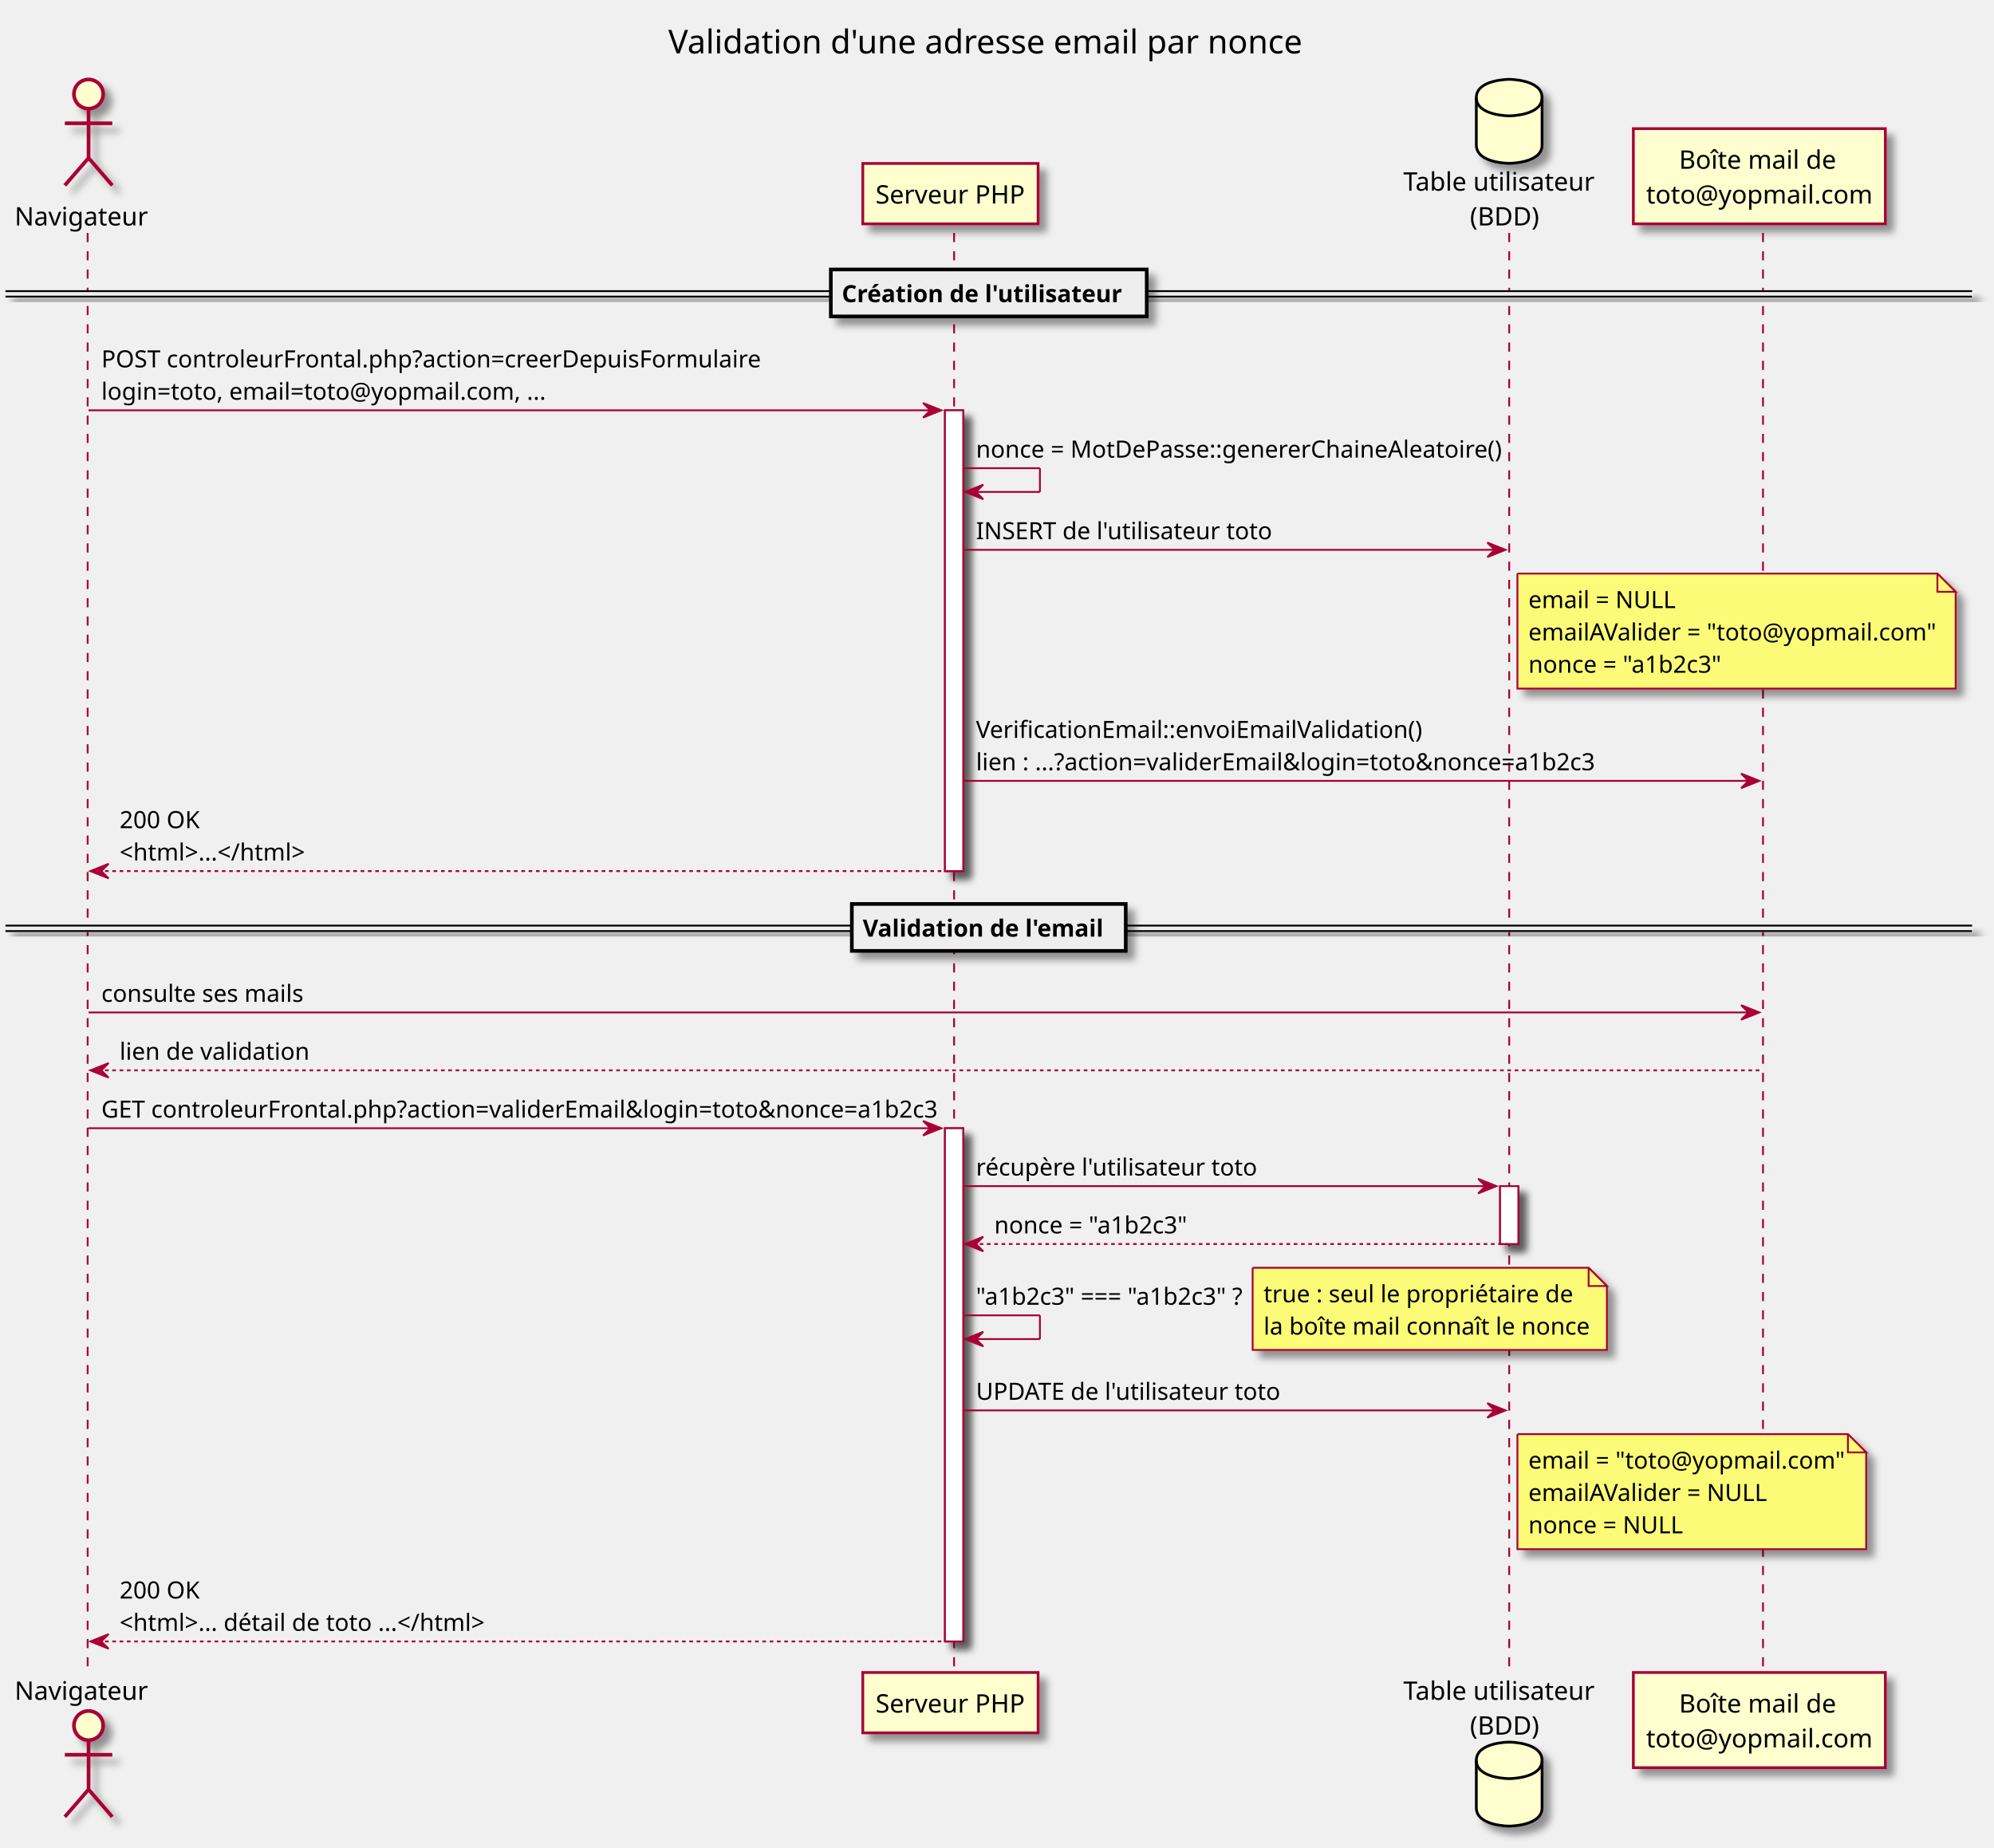
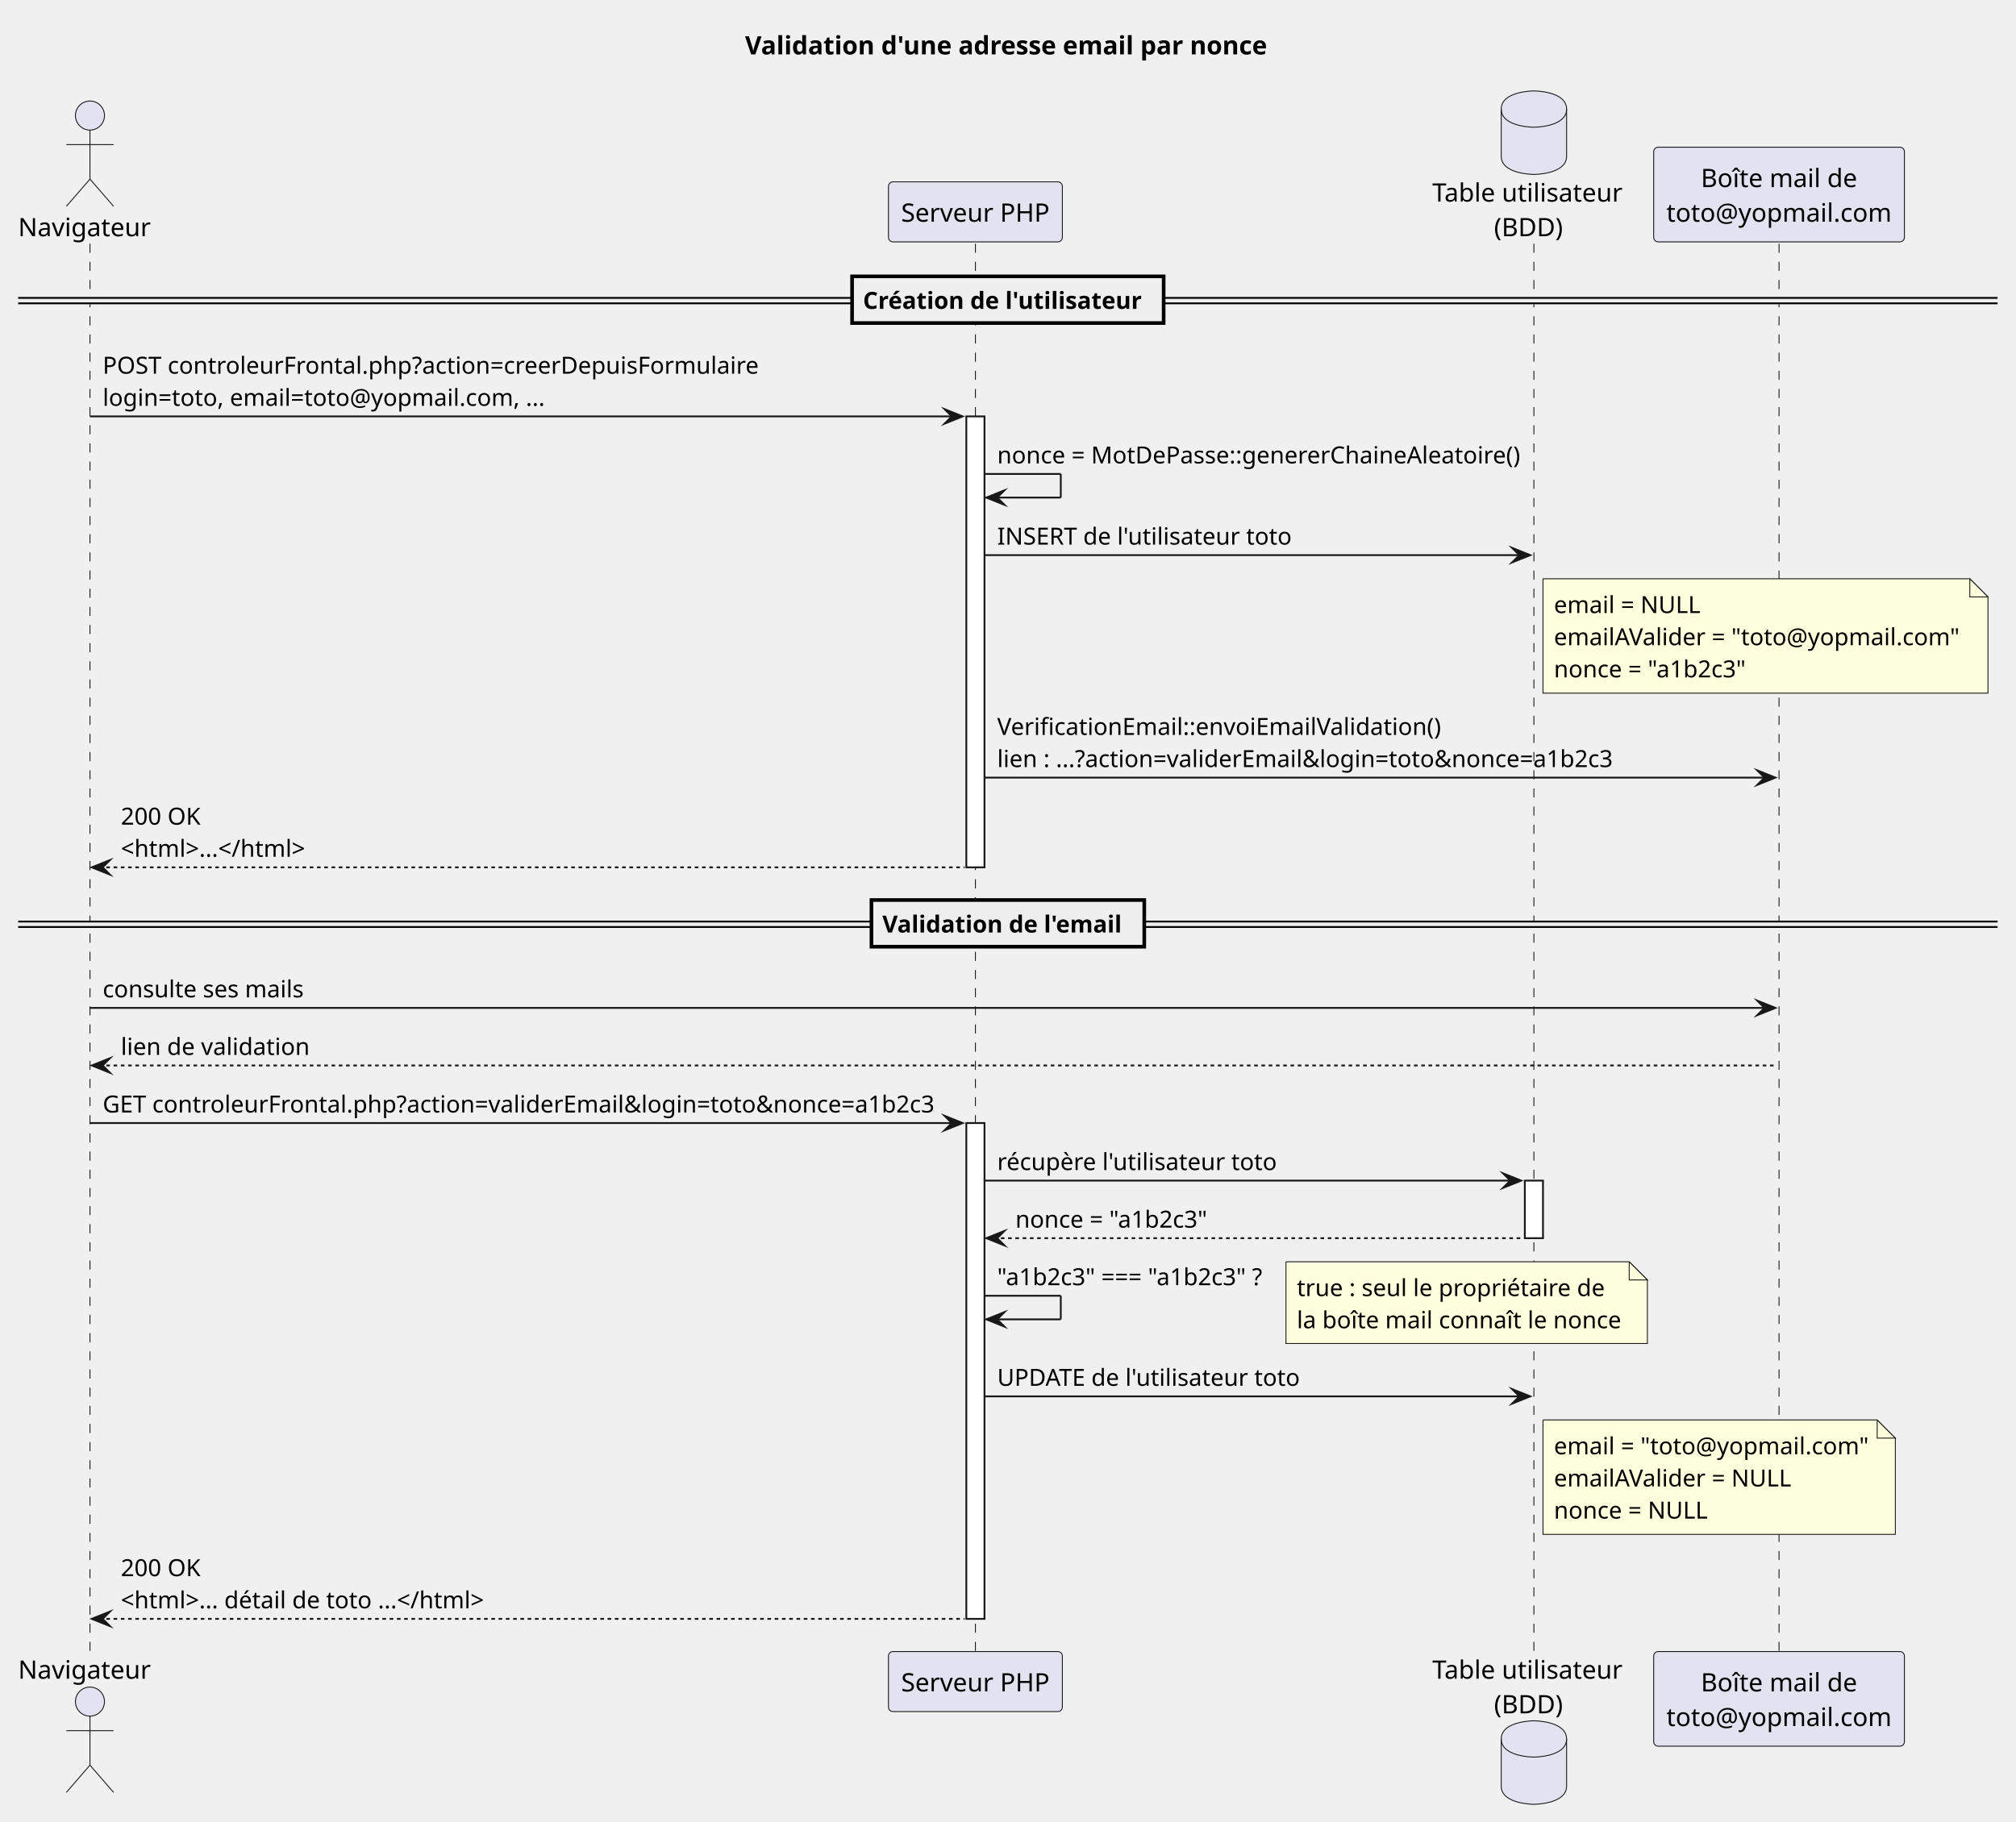
- <svg xmlns="http://www.w3.org/2000/svg" contentScriptType="application/ecmascript" contentStyleType="text/css" height="1012px" preserveAspectRatio="none" style="width:1092px;height:1012px;" version="1.1" viewBox="0 0 1092 1012" width="1092px" zoomAndPan="magnify">
-   <defs>
-     <filter height="300%" id="f13girs943r6we" width="300%" x="-1" y="-1">
-       <feGaussianBlur result="blurOut" stdDeviation="2.0" />
-       <feColorMatrix in="blurOut" result="blurOut2" type="matrix" values="0 0 0 0 0 0 0 0 0 0 0 0 0 0 0 0 0 0 .4 0" />
-       <feOffset dx="4.0" dy="4.0" in="blurOut2" result="blurOut3" />
-       <feBlend in="SourceGraphic" in2="blurOut3" mode="normal" />
-     </filter>
-   </defs>
-   <g>
-     <text fill="#000000" font-family="sans-serif" font-size="18" lengthAdjust="spacingAndGlyphs" textLength="351" x="366" y="29.242">Validation d'une adresse email par nonce</text>
-     <rect fill="#FFFFFF" filter="url(#f13girs943r6we)" height="252.354" style="stroke: #A80036; stroke-width: 1.0;" width="10" x="517.5" y="224.702" />
-     <rect fill="#FFFFFF" filter="url(#f13girs943r6we)" height="281.06" style="stroke: #A80036; stroke-width: 1.0;" width="10" x="517.5" y="617.88" />
-     <rect fill="#FFFFFF" filter="url(#f13girs943r6we)" height="31.706" style="stroke: #A80036; stroke-width: 1.0;" width="10" x="821.5" y="649.586" />
-     <line style="stroke: #A80036; stroke-width: 1.0; stroke-dasharray: 5.0,5.0;" x1="48" x2="48" y1="127.584" y2="916.94" />
-     <line style="stroke: #A80036; stroke-width: 1.0; stroke-dasharray: 5.0,5.0;" x1="522.5" x2="522.5" y1="127.584" y2="916.94" />
-     <line style="stroke: #A80036; stroke-width: 1.0; stroke-dasharray: 5.0,5.0;" x1="826.5" x2="826.5" y1="127.584" y2="916.94" />
-     <line style="stroke: #A80036; stroke-width: 1.0; stroke-dasharray: 5.0,5.0;" x1="965.5" x2="965.5" y1="127.584" y2="916.94" />
-     <text fill="#000000" font-family="sans-serif" font-size="14" lengthAdjust="spacingAndGlyphs" textLength="75" x="8" y="123.482">Navigateur</text>
-     <ellipse cx="48.5" cy="51.516" fill="#FEFECE" filter="url(#f13girs943r6we)" rx="8" ry="8" style="stroke: #A80036; stroke-width: 2.0;" />
-     <path d="M48.5,59.516 L48.5,86.516 M35.5,67.516 L61.5,67.516 M48.5,86.516 L35.5,101.516 M48.5,86.516 L61.5,101.516 " fill="none" filter="url(#f13girs943r6we)" style="stroke: #A80036; stroke-width: 2.0;" />
-     <text fill="#000000" font-family="sans-serif" font-size="14" lengthAdjust="spacingAndGlyphs" textLength="75" x="8" y="930.906">Navigateur</text>
-     <ellipse cx="48.5" cy="945.008" fill="#FEFECE" filter="url(#f13girs943r6we)" rx="8" ry="8" style="stroke: #A80036; stroke-width: 2.0;" />
-     <path d="M48.5,953.008 L48.5,980.008 M35.5,961.008 L61.5,961.008 M48.5,980.008 L35.5,995.008 M48.5,980.008 L61.5,995.008 " fill="none" filter="url(#f13girs943r6we)" style="stroke: #A80036; stroke-width: 2.0;" />
-     <rect fill="#FEFECE" filter="url(#f13girs943r6we)" height="33.068" style="stroke: #A80036; stroke-width: 1.5;" width="96" x="472.5" y="89.516" />
-     <text fill="#000000" font-family="sans-serif" font-size="14" lengthAdjust="spacingAndGlyphs" textLength="82" x="479.5" y="111.482">Serveur PHP</text>
-     <rect fill="#FEFECE" filter="url(#f13girs943r6we)" height="33.068" style="stroke: #A80036; stroke-width: 1.5;" width="96" x="472.5" y="915.94" />
-     <text fill="#000000" font-family="sans-serif" font-size="14" lengthAdjust="spacingAndGlyphs" textLength="82" x="479.5" y="937.906">Serveur PHP</text>
-     <text fill="#000000" font-family="sans-serif" font-size="14" lengthAdjust="spacingAndGlyphs" textLength="110" x="768.5" y="104.414">Table utilisateur</text>
-     <text fill="#000000" font-family="sans-serif" font-size="14" lengthAdjust="spacingAndGlyphs" textLength="37" x="805" y="123.482">(BDD)</text>
-     <path d="M808.5,53.448 C808.5,43.448 826.5,43.448 826.5,43.448 C826.5,43.448 844.5,43.448 844.5,53.448 L844.5,79.448 C844.5,89.448 826.5,89.448 826.5,89.448 C826.5,89.448 808.5,89.448 808.5,79.448 L808.5,53.448 " fill="#FEFECE" filter="url(#f13girs943r6we)" style="stroke: #000000; stroke-width: 1.5;" />
-     <path d="M808.5,53.448 C808.5,63.448 826.5,63.448 826.5,63.448 C826.5,63.448 844.5,63.448 844.5,53.448 " fill="none" style="stroke: #000000; stroke-width: 1.5;" />
-     <text fill="#000000" font-family="sans-serif" font-size="14" lengthAdjust="spacingAndGlyphs" textLength="110" x="768.5" y="930.906">Table utilisateur</text>
-     <text fill="#000000" font-family="sans-serif" font-size="14" lengthAdjust="spacingAndGlyphs" textLength="37" x="805" y="949.974">(BDD)</text>
-     <path d="M808.5,964.076 C808.5,954.076 826.5,954.076 826.5,954.076 C826.5,954.076 844.5,954.076 844.5,964.076 L844.5,990.076 C844.5,1000.076 826.5,1000.076 826.5,1000.076 C826.5,1000.076 808.5,1000.076 808.5,990.076 L808.5,964.076 " fill="#FEFECE" filter="url(#f13girs943r6we)" style="stroke: #000000; stroke-width: 1.5;" />
-     <path d="M808.5,964.076 C808.5,974.076 826.5,974.076 826.5,974.076 C826.5,974.076 844.5,974.076 844.5,964.076 " fill="none" style="stroke: #000000; stroke-width: 1.5;" />
-     <rect fill="#FEFECE" filter="url(#f13girs943r6we)" height="52.136" style="stroke: #A80036; stroke-width: 1.5;" width="138" x="894.5" y="70.448" />
-     <text fill="#000000" font-family="sans-serif" font-size="14" lengthAdjust="spacingAndGlyphs" textLength="88" x="919.5" y="92.414">Boîte mail de</text>
-     <text fill="#000000" font-family="sans-serif" font-size="14" lengthAdjust="spacingAndGlyphs" textLength="124" x="901.5" y="111.482">toto@yopmail.com</text>
-     <rect fill="#FEFECE" filter="url(#f13girs943r6we)" height="52.136" style="stroke: #A80036; stroke-width: 1.5;" width="138" x="894.5" y="915.94" />
-     <text fill="#000000" font-family="sans-serif" font-size="14" lengthAdjust="spacingAndGlyphs" textLength="88" x="919.5" y="937.906">Boîte mail de</text>
-     <text fill="#000000" font-family="sans-serif" font-size="14" lengthAdjust="spacingAndGlyphs" textLength="124" x="901.5" y="956.974">toto@yopmail.com</text>
-     <rect fill="#FFFFFF" filter="url(#f13girs943r6we)" height="252.354" style="stroke: #A80036; stroke-width: 1.0;" width="10" x="517.5" y="224.702" />
-     <rect fill="#FFFFFF" filter="url(#f13girs943r6we)" height="281.06" style="stroke: #A80036; stroke-width: 1.0;" width="10" x="517.5" y="617.88" />
-     <rect fill="#FFFFFF" filter="url(#f13girs943r6we)" height="31.706" style="stroke: #A80036; stroke-width: 1.0;" width="10" x="821.5" y="649.586" />
-     <rect fill="#EEEEEE" filter="url(#f13girs943r6we)" height="3" style="stroke: #EEEEEE; stroke-width: 1.0;" width="1077" x="3" y="159.437" />
-     <line style="stroke: #000000; stroke-width: 1.0;" x1="3" x2="1080" y1="159.437" y2="159.437" />
-     <line style="stroke: #000000; stroke-width: 1.0;" x1="3" x2="1080" y1="162.437" y2="162.437" />
-     <rect fill="#EEEEEE" filter="url(#f13girs943r6we)" height="25.706" style="stroke: #000000; stroke-width: 2.0;" width="173" x="455" y="147.584" />
-     <text fill="#000000" font-family="sans-serif" font-size="13" font-weight="bold" lengthAdjust="spacingAndGlyphs" textLength="156" x="461" y="165.481">Création de l'utilisateur</text>
-     <polygon fill="#A80036" points="505.5,220.702,515.5,224.702,505.5,228.702,509.5,224.702" style="stroke: #A80036; stroke-width: 1.0;" />
-     <line style="stroke: #A80036; stroke-width: 1.0;" x1="48.5" x2="511.5" y1="224.702" y2="224.702" />
-     <text fill="#000000" font-family="sans-serif" font-size="13" lengthAdjust="spacingAndGlyphs" textLength="354" x="55.5" y="201.187">POST controleurFrontal.php?action=creerDepuisFormulaire</text>
-     <text fill="#000000" font-family="sans-serif" font-size="13" lengthAdjust="spacingAndGlyphs" textLength="238" x="55.5" y="218.893">login=toto, email=toto@yopmail.com, ...</text>
-     <line style="stroke: #A80036; stroke-width: 1.0;" x1="527.5" x2="569.5" y1="256.408" y2="256.408" />
-     <line style="stroke: #A80036; stroke-width: 1.0;" x1="569.5" x2="569.5" y1="256.408" y2="269.408" />
-     <line style="stroke: #A80036; stroke-width: 1.0;" x1="528.5" x2="569.5" y1="269.408" y2="269.408" />
-     <polygon fill="#A80036" points="538.5,265.408,528.5,269.408,538.5,273.408,534.5,269.408" style="stroke: #A80036; stroke-width: 1.0;" />
-     <text fill="#000000" font-family="sans-serif" font-size="13" lengthAdjust="spacingAndGlyphs" textLength="280" x="534.5" y="250.599">nonce = MotDePasse::genererChaineAleatoire()</text>
-     <polygon fill="#A80036" points="814.5,297.114,824.5,301.114,814.5,305.114,818.5,301.114" style="stroke: #A80036; stroke-width: 1.0;" />
-     <line style="stroke: #A80036; stroke-width: 1.0;" x1="527.5" x2="820.5" y1="301.114" y2="301.114" />
-     <text fill="#000000" font-family="sans-serif" font-size="13" lengthAdjust="spacingAndGlyphs" textLength="159" x="534.5" y="295.305">INSERT de l'utilisateur toto</text>
-     <path d="M831,314.114 L831,377.114 L1071,377.114 L1071,324.114 L1061,314.114 L831,314.114 " fill="#FBFB77" filter="url(#f13girs943r6we)" style="stroke: #A80036; stroke-width: 1.0;" />
-     <path d="M1061,314.114 L1061,324.114 L1071,324.114 L1061,314.114 " fill="#FBFB77" style="stroke: #A80036; stroke-width: 1.0;" />
-     <text fill="#000000" font-family="sans-serif" font-size="13" lengthAdjust="spacingAndGlyphs" textLength="79" x="837" y="333.011">email = NULL</text>
-     <text fill="#000000" font-family="sans-serif" font-size="13" lengthAdjust="spacingAndGlyphs" textLength="219" x="837" y="350.717">emailAValider = "toto@yopmail.com"</text>
-     <text fill="#000000" font-family="sans-serif" font-size="13" lengthAdjust="spacingAndGlyphs" textLength="102" x="837" y="368.423">nonce = "a1b2c3"</text>
-     <polygon fill="#A80036" points="953.5,423.644,963.5,427.644,953.5,431.644,957.5,427.644" style="stroke: #A80036; stroke-width: 1.0;" />
-     <line style="stroke: #A80036; stroke-width: 1.0;" x1="527.5" x2="959.5" y1="427.644" y2="427.644" />
-     <text fill="#000000" font-family="sans-serif" font-size="13" lengthAdjust="spacingAndGlyphs" textLength="238" x="534.5" y="404.129">VerificationEmail::envoiEmailValidation()</text>
-     <text fill="#000000" font-family="sans-serif" font-size="13" lengthAdjust="spacingAndGlyphs" textLength="330" x="534.5" y="421.835">lien : ...?action=validerEmail&amp;login=toto&amp;nonce=a1b2c3</text>
-     <polygon fill="#A80036" points="59.5,473.056,49.5,477.056,59.5,481.056,55.5,477.056" style="stroke: #A80036; stroke-width: 1.0;" />
-     <line style="stroke: #A80036; stroke-width: 1.0; stroke-dasharray: 2.0,2.0;" x1="53.5" x2="521.5" y1="477.056" y2="477.056" />
-     <text fill="#000000" font-family="sans-serif" font-size="13" lengthAdjust="spacingAndGlyphs" textLength="42" x="65.5" y="453.541">200 OK</text>
-     <text fill="#000000" font-family="sans-serif" font-size="13" lengthAdjust="spacingAndGlyphs" textLength="98" x="65.5" y="471.247">&lt;html&gt;...&lt;/html&gt;</text>
-     <rect fill="#EEEEEE" filter="url(#f13girs943r6we)" height="3" style="stroke: #EEEEEE; stroke-width: 1.0;" width="1077" x="3" y="506.909" />
-     <line style="stroke: #000000; stroke-width: 1.0;" x1="3" x2="1080" y1="506.909" y2="506.909" />
-     <line style="stroke: #000000; stroke-width: 1.0;" x1="3" x2="1080" y1="509.909" y2="509.909" />
-     <rect fill="#EEEEEE" filter="url(#f13girs943r6we)" height="25.706" style="stroke: #000000; stroke-width: 2.0;" width="150" x="466.5" y="495.056" />
-     <text fill="#000000" font-family="sans-serif" font-size="13" font-weight="bold" lengthAdjust="spacingAndGlyphs" textLength="133" x="472.5" y="512.953">Validation de l'email</text>
-     <polygon fill="#A80036" points="953.5,550.468,963.5,554.468,953.5,558.468,957.5,554.468" style="stroke: #A80036; stroke-width: 1.0;" />
-     <line style="stroke: #A80036; stroke-width: 1.0;" x1="48.5" x2="959.5" y1="554.468" y2="554.468" />
-     <text fill="#000000" font-family="sans-serif" font-size="13" lengthAdjust="spacingAndGlyphs" textLength="107" x="55.5" y="548.659">consulte ses mails</text>
-     <polygon fill="#A80036" points="59.5,582.174,49.5,586.174,59.5,590.174,55.5,586.174" style="stroke: #A80036; stroke-width: 1.0;" />
-     <line style="stroke: #A80036; stroke-width: 1.0; stroke-dasharray: 2.0,2.0;" x1="53.5" x2="964.5" y1="586.174" y2="586.174" />
-     <text fill="#000000" font-family="sans-serif" font-size="13" lengthAdjust="spacingAndGlyphs" textLength="101" x="65.5" y="580.365">lien de validation</text>
-     <polygon fill="#A80036" points="505.5,613.88,515.5,617.88,505.5,621.88,509.5,617.88" style="stroke: #A80036; stroke-width: 1.0;" />
-     <line style="stroke: #A80036; stroke-width: 1.0;" x1="48.5" x2="511.5" y1="617.88" y2="617.88" />
-     <text fill="#000000" font-family="sans-serif" font-size="13" lengthAdjust="spacingAndGlyphs" textLength="450" x="55.5" y="612.071">GET controleurFrontal.php?action=validerEmail&amp;login=toto&amp;nonce=a1b2c3</text>
-     <polygon fill="#A80036" points="809.5,645.586,819.5,649.586,809.5,653.586,813.5,649.586" style="stroke: #A80036; stroke-width: 1.0;" />
-     <line style="stroke: #A80036; stroke-width: 1.0;" x1="527.5" x2="815.5" y1="649.586" y2="649.586" />
-     <text fill="#000000" font-family="sans-serif" font-size="13" lengthAdjust="spacingAndGlyphs" textLength="151" x="534.5" y="643.777">récupère l'utilisateur toto</text>
-     <polygon fill="#A80036" points="538.5,677.292,528.5,681.292,538.5,685.292,534.5,681.292" style="stroke: #A80036; stroke-width: 1.0;" />
-     <line style="stroke: #A80036; stroke-width: 1.0; stroke-dasharray: 2.0,2.0;" x1="532.5" x2="825.5" y1="681.292" y2="681.292" />
-     <text fill="#000000" font-family="sans-serif" font-size="13" lengthAdjust="spacingAndGlyphs" textLength="102" x="544.5" y="675.483">nonce = "a1b2c3"</text>
-     <line style="stroke: #A80036; stroke-width: 1.0;" x1="527.5" x2="569.5" y1="720.351" y2="720.351" />
-     <line style="stroke: #A80036; stroke-width: 1.0;" x1="569.5" x2="569.5" y1="720.351" y2="733.351" />
-     <line style="stroke: #A80036; stroke-width: 1.0;" x1="528.5" x2="569.5" y1="733.351" y2="733.351" />
-     <polygon fill="#A80036" points="538.5,729.351,528.5,733.351,538.5,737.351,534.5,733.351" style="stroke: #A80036; stroke-width: 1.0;" />
-     <text fill="#000000" font-family="sans-serif" font-size="13" lengthAdjust="spacingAndGlyphs" textLength="140" x="534.5" y="714.542">"a1b2c3" === "a1b2c3" ?</text>
-     <path d="M686,694.292 L686,739.292 L880,739.292 L880,704.292 L870,694.292 L686,694.292 " fill="#FBFB77" filter="url(#f13girs943r6we)" style="stroke: #A80036; stroke-width: 1.0;" />
-     <path d="M870,694.292 L870,704.292 L880,704.292 L870,694.292 " fill="#FBFB77" style="stroke: #A80036; stroke-width: 1.0;" />
-     <text fill="#000000" font-family="sans-serif" font-size="13" lengthAdjust="spacingAndGlyphs" textLength="163" x="692" y="713.189">true : seul le propriétaire de</text>
-     <text fill="#000000" font-family="sans-serif" font-size="13" lengthAdjust="spacingAndGlyphs" textLength="173" x="692" y="730.895">la boîte mail connaît le nonce</text>
-     <polygon fill="#A80036" points="814.5,768.41,824.5,772.41,814.5,776.41,818.5,772.41" style="stroke: #A80036; stroke-width: 1.0;" />
-     <line style="stroke: #A80036; stroke-width: 1.0;" x1="527.5" x2="820.5" y1="772.41" y2="772.41" />
-     <text fill="#000000" font-family="sans-serif" font-size="13" lengthAdjust="spacingAndGlyphs" textLength="165" x="534.5" y="766.601">UPDATE de l'utilisateur toto</text>
-     <path d="M831,785.41 L831,848.41 L1022,848.41 L1022,795.41 L1012,785.41 L831,785.41 " fill="#FBFB77" filter="url(#f13girs943r6we)" style="stroke: #A80036; stroke-width: 1.0;" />
-     <path d="M1012,785.41 L1012,795.41 L1022,795.41 L1012,785.41 " fill="#FBFB77" style="stroke: #A80036; stroke-width: 1.0;" />
-     <text fill="#000000" font-family="sans-serif" font-size="13" lengthAdjust="spacingAndGlyphs" textLength="170" x="837" y="804.307">email = "toto@yopmail.com"</text>
-     <text fill="#000000" font-family="sans-serif" font-size="13" lengthAdjust="spacingAndGlyphs" textLength="128" x="837" y="822.013">emailAValider = NULL</text>
-     <text fill="#000000" font-family="sans-serif" font-size="13" lengthAdjust="spacingAndGlyphs" textLength="84" x="837" y="839.719">nonce = NULL</text>
-     <polygon fill="#A80036" points="59.5,894.94,49.5,898.94,59.5,902.94,55.5,898.94" style="stroke: #A80036; stroke-width: 1.0;" />
-     <line style="stroke: #A80036; stroke-width: 1.0; stroke-dasharray: 2.0,2.0;" x1="53.5" x2="521.5" y1="898.94" y2="898.94" />
-     <text fill="#000000" font-family="sans-serif" font-size="13" lengthAdjust="spacingAndGlyphs" textLength="42" x="65.5" y="875.425">200 OK</text>
-     <text fill="#000000" font-family="sans-serif" font-size="13" lengthAdjust="spacingAndGlyphs" textLength="193" x="65.5" y="893.131">&lt;html&gt;... détail de toto ...&lt;/html&gt;</text>
+ <svg xmlns="http://www.w3.org/2000/svg" version="1.1" data-diagram-type="SEQUENCE" style="width:1332px;height:1204px;background:#FFFFFF;" width="1332px" height="1204.8px" viewBox="0 0 1332 1204" zoomAndPan="magnify" preserveAspectRatio="none" contentStyleType="text/css">
+   <defs />
+   <g font-family="sans-serif" lengthAdjust="spacing">
+     <g class="title" data-source-line="2">
+       <text x="492.248" y="35.959" fill="#000" font-size="16.8" textLength="346.129" font-weight="700">Validation d'une adresse email par nonce</text>
+     </g>
+     <g class="participant-lifeline" data-qualified-name="C" data-entity-uid="part1" id="part1-lifeline" data-source-line="4">
+       <g>
+         <rect x="55.239" y="161.045" width="9.6" height="930.428" fill="#000" fill-opacity="0" />
+         <line x1="59.439" y1="161.045" x2="59.439" y2="1091.472" style="stroke:#181818;stroke-width:0.6;stroke-dasharray:6,6;" />
+       </g>
+     </g>
+     <g class="participant-lifeline" data-qualified-name="S" data-entity-uid="part2" id="part2-lifeline" data-source-line="5">
+       <g>
+         <rect x="640.267" y="161.045" width="9.6" height="930.428" fill="#000" fill-opacity="0" />
+         <line x1="644.467" y1="161.045" x2="644.467" y2="1091.472" style="stroke:#181818;stroke-width:0.6;stroke-dasharray:6,6;" />
+       </g>
+     </g>
+     <g>
+       <rect x="638.467" y="275.186" width="12" height="298.025" fill="#FFF" style="stroke:#181818;stroke-width:1.2;" />
+     </g>
+     <g>
+       <rect x="638.467" y="742.2" width="12" height="327.672" fill="#FFF" style="stroke:#181818;stroke-width:1.2;" />
+     </g>
+     <g class="participant-lifeline" data-qualified-name="B" data-entity-uid="part3" id="part3-lifeline" data-source-line="6">
+       <g>
+         <rect x="1009.278" y="161.045" width="9.6" height="930.428" fill="#000" fill-opacity="0" />
+         <line x1="1013.478" y1="161.045" x2="1013.478" y2="1091.472" style="stroke:#181818;stroke-width:0.6;stroke-dasharray:6,6;" />
+       </g>
+     </g>
+     <g>
+       <rect x="1007.478" y="780.247" width="12" height="38.047" fill="#FFF" style="stroke:#181818;stroke-width:1.2;" />
+     </g>
+     <g class="participant-lifeline" data-qualified-name="M" data-entity-uid="part4" id="part4-lifeline" data-source-line="7">
+       <g>
+         <rect x="1171.24" y="161.045" width="9.6" height="930.428" fill="#000" fill-opacity="0" />
+         <line x1="1175.44" y1="161.045" x2="1175.44" y2="1091.472" style="stroke:#181818;stroke-width:0.6;stroke-dasharray:6,6;" />
+       </g>
+     </g>
+     <g class="participant participant-head" data-qualified-name="C" data-entity-uid="part1" id="part1-head" data-source-line="4">
+       <text x="12" y="156.122" fill="#000" font-size="16.8" textLength="87.679">Navigateur</text>
+       <ellipse cx="59.439" cy="76.363" rx="9.6" ry="9.6" fill="#E2E2F0" style="stroke:#181818;stroke-width:0.6;" />
+       <path d="M59.439,85.963 L59.439,118.363 M43.839,95.563 L75.039,95.563 M59.439,118.363 L43.839,136.363 M59.439,118.363 L75.039,136.363" style="stroke:#181818;stroke-width:0.6;" fill="none" />
+     </g>
+     <g class="participant participant-head" data-qualified-name="S" data-entity-uid="part2" id="part2-head" data-source-line="5">
+       <rect x="587.012" y="120.163" width="114.912" height="39.682" fill="#E2E2F0" style="stroke:#181818;stroke-width:0.6;" rx="3" ry="3" />
+       <text x="595.412" y="146.522" fill="#000" font-size="16.8" textLength="98.112">Serveur PHP</text>
+     </g>
+     <g class="participant participant-head" data-qualified-name="B" data-entity-uid="part3" id="part3-head" data-source-line="6">
+       <text x="946.349" y="133.241" fill="#000" font-size="16.8" textLength="127.058">Table utilisateur</text>
+       <text x="987.115" y="156.122" fill="#000" font-size="16.8" textLength="45.528">(BDD)</text>
+       <path d="M991.878,72.082 C991.878,60.082 1013.478,60.082 1013.478,60.082 C1013.478,60.082 1035.078,60.082 1035.078,72.082 L1035.078,103.282 C1035.078,115.282 1013.478,115.282 1013.478,115.282 C1013.478,115.282 991.878,115.282 991.878,103.282 L991.878,72.082" style="stroke:#181818;stroke-width:0.6;" fill="#E2E2F0" />
+       <path d="M991.878,72.082 C991.878,84.082 1013.478,84.082 1013.478,84.082 C1013.478,84.082 1035.078,84.082 1035.078,72.082" style="stroke:#181818;stroke-width:0.6;" fill="none" />
+     </g>
+     <g class="participant participant-head" data-qualified-name="M" data-entity-uid="part4" id="part4-head" data-source-line="7">
+       <rect x="1092.607" y="97.282" width="165.664" height="62.563" fill="#E2E2F0" style="stroke:#181818;stroke-width:0.6;" rx="3" ry="3" />
+       <text x="1123.788" y="123.641" fill="#000" font-size="16.8" textLength="103.303">Boîte mail de</text>
+       <text x="1101.007" y="146.522" fill="#000" font-size="16.8" textLength="148.864">toto@yopmail.com</text>
+     </g>
+     <g class="participant participant-tail" data-qualified-name="C" data-entity-uid="part1" id="part1-tail" data-source-line="4">
+       <text x="12" y="1109.431" fill="#000" font-size="16.8" textLength="87.679">Navigateur</text>
+       <ellipse cx="59.439" cy="1124.554" rx="9.6" ry="9.6" fill="#E2E2F0" style="stroke:#181818;stroke-width:0.6;" />
+       <path d="M59.439,1134.154 L59.439,1166.554 M43.839,1143.754 L75.039,1143.754 M59.439,1166.554 L43.839,1184.554 M59.439,1166.554 L75.039,1184.554" style="stroke:#181818;stroke-width:0.6;" fill="none" />
+     </g>
+     <g class="participant participant-tail" data-qualified-name="S" data-entity-uid="part2" id="part2-tail" data-source-line="5">
+       <rect x="587.012" y="1091.472" width="114.912" height="39.682" fill="#E2E2F0" style="stroke:#181818;stroke-width:0.6;" rx="3" ry="3" />
+       <text x="595.412" y="1117.831" fill="#000" font-size="16.8" textLength="98.112">Serveur PHP</text>
+     </g>
+     <g class="participant participant-tail" data-qualified-name="B" data-entity-uid="part3" id="part3-tail" data-source-line="6">
+       <text x="946.349" y="1109.431" fill="#000" font-size="16.8" textLength="127.058">Table utilisateur</text>
+       <text x="987.115" y="1132.313" fill="#000" font-size="16.8" textLength="45.528">(BDD)</text>
+       <path d="M991.878,1149.235 C991.878,1137.235 1013.478,1137.235 1013.478,1137.235 C1013.478,1137.235 1035.078,1137.235 1035.078,1149.235 L1035.078,1180.435 C1035.078,1192.435 1013.478,1192.435 1013.478,1192.435 C1013.478,1192.435 991.878,1192.435 991.878,1180.435 L991.878,1149.235" style="stroke:#181818;stroke-width:0.6;" fill="#E2E2F0" />
+       <path d="M991.878,1149.235 C991.878,1161.235 1013.478,1161.235 1013.478,1161.235 C1013.478,1161.235 1035.078,1161.235 1035.078,1149.235" style="stroke:#181818;stroke-width:0.6;" fill="none" />
+     </g>
+     <g class="participant participant-tail" data-qualified-name="M" data-entity-uid="part4" id="part4-tail" data-source-line="7">
+       <rect x="1092.607" y="1091.472" width="165.664" height="62.563" fill="#E2E2F0" style="stroke:#181818;stroke-width:0.6;" rx="3" ry="3" />
+       <text x="1123.788" y="1117.831" fill="#000" font-size="16.8" textLength="103.303">Boîte mail de</text>
+       <text x="1101.007" y="1140.713" fill="#000" font-size="16.8" textLength="148.864">toto@yopmail.com</text>
+     </g>
+     <rect x="12" y="196.868" width="1307.825" height="3.6" fill="#EEE" style="stroke:#EEE;stroke-width:1.2;" />
+     <line x1="12" y1="196.868" x2="1319.825" y2="196.868" style="stroke:#000;stroke-width:1.2;" />
+     <line x1="12" y1="200.468" x2="1319.825" y2="200.468" style="stroke:#000;stroke-width:1.2;" />
+     <rect x="562.984" y="182.645" width="205.857" height="30.847" fill="#EEE" style="stroke:#000;stroke-width:2.4;" />
+     <text x="570.184" y="204.121" fill="#000" font-size="15.6" textLength="185.001" font-weight="700">Création de l'utilisateur</text>
+     <g class="message" data-entity-1="part1" data-entity-2="part2" id="msg1" data-source-line="10">
+       <polygon points="624.067,270.386,636.067,275.186,624.067,279.986,628.867,275.186" fill="#181818" style="stroke:#181818;stroke-width:1.2;stroke-linejoin:miter;stroke-miterlimit:10;" />
+       <line x1="59.439" y1="275.186" x2="631.267" y2="275.186" style="stroke:#181818;stroke-width:1.2;" />
+       <text x="67.839" y="246.968" fill="#000" font-size="15.6" textLength="434.741">POST controleurFrontal.php?action=creerDepuisFormulaire</text>
+       <text x="67.839" y="268.215" fill="#000" font-size="15.6" textLength="292.142">login=toto, email=toto@yopmail.com, ...</text>
+     </g>
+     <g class="message" data-entity-1="part2" data-entity-2="part2" id="msg2" data-source-line="12">
+       <line x1="650.467" y1="313.233" x2="700.867" y2="313.233" style="stroke:#181818;stroke-width:1.2;" />
+       <line x1="700.867" y1="313.233" x2="700.867" y2="328.833" style="stroke:#181818;stroke-width:1.2;" />
+       <line x1="651.667" y1="328.833" x2="700.867" y2="328.833" style="stroke:#181818;stroke-width:1.2;" />
+       <polygon points="663.667,324.033,651.667,328.833,663.667,333.633,658.867,328.833" fill="#181818" style="stroke:#181818;stroke-width:1.2;stroke-linejoin:miter;stroke-miterlimit:10;" />
+       <text x="658.867" y="306.263" fill="#000" font-size="15.6" textLength="346.211">nonce = MotDePasse::genererChaineAleatoire()</text>
+     </g>
+     <g class="message" data-entity-1="part2" data-entity-2="part3" id="msg3" data-source-line="13">
+       <polygon points="999.078,362.081,1011.078,366.881,999.078,371.681,1003.878,366.881" fill="#181818" style="stroke:#181818;stroke-width:1.2;stroke-linejoin:miter;stroke-miterlimit:10;" />
+       <line x1="650.467" y1="366.881" x2="1006.278" y2="366.881" style="stroke:#181818;stroke-width:1.2;" />
+       <text x="658.867" y="359.91" fill="#000" font-size="15.6" textLength="195.078">INSERT de l'utilisateur toto</text>
+     </g>
+     <path d="M1019.478,382.481 L1019.478,458.081 L1313.478,458.081 L1313.478,394.481 L1301.478,382.481 L1019.478,382.481" style="stroke:#181818;stroke-width:0.6;" fill="#FEFFDD" />
+     <path d="M1301.478,382.481 L1301.478,394.481 L1313.478,394.481 L1301.478,382.481" style="stroke:#181818;stroke-width:0.6;" fill="#FEFFDD" />
+     <text x="1026.678" y="405.157" fill="#000" font-size="15.6" textLength="96.829">email = NULL</text>
+     <text x="1026.678" y="426.404" fill="#000" font-size="15.6" textLength="269.147">emailAValider = "toto@yopmail.com"</text>
+     <text x="1026.678" y="447.651" fill="#000" font-size="15.6" textLength="127.374">nonce = "a1b2c3"</text>
+     <g class="message" data-entity-1="part2" data-entity-2="part4" id="msg4" data-source-line="19">
+       <polygon points="1161.04,509.117,1173.04,513.917,1161.04,518.717,1165.84,513.917" fill="#181818" style="stroke:#181818;stroke-width:1.2;stroke-linejoin:miter;stroke-miterlimit:10;" />
+       <line x1="650.467" y1="513.917" x2="1168.24" y2="513.917" style="stroke:#181818;stroke-width:1.2;" />
+       <text x="658.867" y="485.699" fill="#000" font-size="15.6" textLength="293.904">VerificationEmail::envoiEmailValidation()</text>
+       <text x="658.867" y="506.946" fill="#000" font-size="15.6" textLength="406.77">lien : ...?action=validerEmail&amp;login=toto&amp;nonce=a1b2c3</text>
+     </g>
+     <g class="message" data-entity-1="part2" data-entity-2="part1" id="msg5" data-source-line="20">
+       <polygon points="72.639,568.411,60.639,573.211,72.639,578.011,67.839,573.211" fill="#181818" style="stroke:#181818;stroke-width:1.2;stroke-linejoin:miter;stroke-miterlimit:10;" />
+       <line x1="65.439" y1="573.211" x2="637.267" y2="573.211" style="stroke:#181818;stroke-width:1.2;stroke-dasharray:2.4,2.4;" />
+       <text x="79.839" y="544.993" fill="#000" font-size="15.6" textLength="52.666">200 OK</text>
+       <text x="79.839" y="566.24" fill="#000" font-size="15.6" textLength="121.805">&lt;html&gt;...&lt;/html&gt;</text>
+     </g>
+     <rect x="12" y="609.035" width="1307.825" height="3.6" fill="#EEE" style="stroke:#EEE;stroke-width:1.2;" />
+     <line x1="12" y1="609.035" x2="1319.825" y2="609.035" style="stroke:#000;stroke-width:1.2;" />
+     <line x1="12" y1="612.635" x2="1319.825" y2="612.635" style="stroke:#000;stroke-width:1.2;" />
+     <rect x="575.784" y="594.811" width="180.257" height="30.847" fill="#EEE" style="stroke:#000;stroke-width:2.4;" />
+     <text x="582.984" y="616.288" fill="#000" font-size="15.6" textLength="159.401" font-weight="700">Validation de l'email</text>
+     <g class="message" data-entity-1="part1" data-entity-2="part4" id="msg6" data-source-line="24">
+       <polygon points="1161.04,661.306,1173.04,666.106,1161.04,670.906,1165.84,666.106" fill="#181818" style="stroke:#181818;stroke-width:1.2;stroke-linejoin:miter;stroke-miterlimit:10;" />
+       <line x1="59.439" y1="666.106" x2="1168.24" y2="666.106" style="stroke:#181818;stroke-width:1.2;" />
+       <text x="67.839" y="659.135" fill="#000" font-size="15.6" textLength="132.85">consulte ses mails</text>
+     </g>
+     <g class="message" data-entity-1="part4" data-entity-2="part1" id="msg7" data-source-line="25">
+       <polygon points="72.639,699.353,60.639,704.153,72.639,708.953,67.839,704.153" fill="#181818" style="stroke:#181818;stroke-width:1.2;stroke-linejoin:miter;stroke-miterlimit:10;" />
+       <line x1="65.439" y1="704.153" x2="1174.24" y2="704.153" style="stroke:#181818;stroke-width:1.2;stroke-dasharray:2.4,2.4;" />
+       <text x="79.839" y="697.182" fill="#000" font-size="15.6" textLength="124.8">lien de validation</text>
+     </g>
+     <g class="message" data-entity-1="part1" data-entity-2="part2" id="msg8" data-source-line="26">
+       <polygon points="624.067,737.4,636.067,742.2,624.067,747,628.867,742.2" fill="#181818" style="stroke:#181818;stroke-width:1.2;stroke-linejoin:miter;stroke-miterlimit:10;" />
+       <line x1="59.439" y1="742.2" x2="631.267" y2="742.2" style="stroke:#181818;stroke-width:1.2;" />
+       <text x="67.839" y="735.229" fill="#000" font-size="15.6" textLength="550.228">GET controleurFrontal.php?action=validerEmail&amp;login=toto&amp;nonce=a1b2c3</text>
+     </g>
+     <g class="message" data-entity-1="part2" data-entity-2="part3" id="msg9" data-source-line="28">
+       <polygon points="993.078,775.447,1005.078,780.247,993.078,785.047,997.878,780.247" fill="#181818" style="stroke:#181818;stroke-width:1.2;stroke-linejoin:miter;stroke-miterlimit:10;" />
+       <line x1="650.467" y1="780.247" x2="1000.278" y2="780.247" style="stroke:#181818;stroke-width:1.2;" />
+       <text x="658.867" y="773.276" fill="#000" font-size="15.6" textLength="185.874">récupère l'utilisateur toto</text>
+     </g>
+     <g class="message" data-entity-1="part3" data-entity-2="part2" id="msg10" data-source-line="30">
+       <polygon points="663.667,813.494,651.667,818.294,663.667,823.094,658.867,818.294" fill="#181818" style="stroke:#181818;stroke-width:1.2;stroke-linejoin:miter;stroke-miterlimit:10;" />
+       <line x1="656.467" y1="818.294" x2="1006.278" y2="818.294" style="stroke:#181818;stroke-width:1.2;stroke-dasharray:2.4,2.4;" />
+       <text x="670.867" y="811.324" fill="#000" font-size="15.6" textLength="127.374">nonce = "a1b2c3"</text>
+     </g>
+     <g class="message" data-entity-1="part2" data-entity-2="part2" id="msg11" data-source-line="32">
+       <line x1="650.467" y1="856.342" x2="700.867" y2="856.342" style="stroke:#181818;stroke-width:1.2;" />
+       <line x1="700.867" y1="856.342" x2="700.867" y2="871.942" style="stroke:#181818;stroke-width:1.2;" />
+       <line x1="651.667" y1="871.942" x2="700.867" y2="871.942" style="stroke:#181818;stroke-width:1.2;" />
+       <polygon points="663.667,867.142,651.667,871.942,663.667,876.742,658.867,871.942" fill="#181818" style="stroke:#181818;stroke-width:1.2;stroke-linejoin:miter;stroke-miterlimit:10;" />
+       <text x="658.867" y="849.371" fill="#000" font-size="15.6" textLength="176.374">"a1b2c3" === "a1b2c3" ?</text>
+     </g>
+     <path d="M849.641,833.894 L849.641,887.894 L1088.441,887.894 L1088.441,845.894 L1076.441,833.894 L849.641,833.894" style="stroke:#181818;stroke-width:0.6;" fill="#FEFFDD" />
+     <path d="M1076.441,833.894 L1076.441,845.894 L1088.441,845.894 L1076.441,833.894" style="stroke:#181818;stroke-width:0.6;" fill="#FEFFDD" />
+     <text x="856.841" y="856.571" fill="#000" font-size="15.6" textLength="204.111">true : seul le propriétaire de</text>
+     <text x="856.841" y="877.818" fill="#000" font-size="15.6" textLength="214.375">la boîte mail connaît le nonce</text>
+     <g class="message" data-entity-1="part2" data-entity-2="part3" id="msg12" data-source-line="34">
+       <polygon points="999.078,918.036,1011.078,922.836,999.078,927.636,1003.878,922.836" fill="#181818" style="stroke:#181818;stroke-width:1.2;stroke-linejoin:miter;stroke-miterlimit:10;" />
+       <line x1="650.467" y1="922.836" x2="1006.278" y2="922.836" style="stroke:#181818;stroke-width:1.2;" />
+       <text x="658.867" y="915.865" fill="#000" font-size="15.6" textLength="201.864">UPDATE de l'utilisateur toto</text>
+     </g>
+     <path d="M1019.478,938.436 L1019.478,1014.036 L1252.278,1014.036 L1252.278,950.436 L1240.278,938.436 L1019.478,938.436" style="stroke:#181818;stroke-width:0.6;" fill="#FEFFDD" />
+     <path d="M1240.278,938.436 L1240.278,950.436 L1252.278,950.436 L1240.278,938.436" style="stroke:#181818;stroke-width:0.6;" fill="#FEFFDD" />
+     <text x="1026.678" y="961.113" fill="#000" font-size="15.6" textLength="208.182">email = "toto@yopmail.com"</text>
+     <text x="1026.678" y="982.36" fill="#000" font-size="15.6" textLength="157.794">emailAValider = NULL</text>
+     <text x="1026.678" y="1003.607" fill="#000" font-size="15.6" textLength="101.65">nonce = NULL</text>
+     <g class="message" data-entity-1="part2" data-entity-2="part1" id="msg13" data-source-line="40">
+       <polygon points="72.639,1065.072,60.639,1069.872,72.639,1074.672,67.839,1069.872" fill="#181818" style="stroke:#181818;stroke-width:1.2;stroke-linejoin:miter;stroke-miterlimit:10;" />
+       <line x1="65.439" y1="1069.872" x2="637.267" y2="1069.872" style="stroke:#181818;stroke-width:1.2;stroke-dasharray:2.4,2.4;" />
+       <text x="79.839" y="1041.654" fill="#000" font-size="15.6" textLength="52.666">200 OK</text>
+       <text x="79.839" y="1062.901" fill="#000" font-size="15.6" textLength="239.928">&lt;html&gt;... détail de toto ...&lt;/html&gt;</text>
+     </g>
  </g>
</svg>
